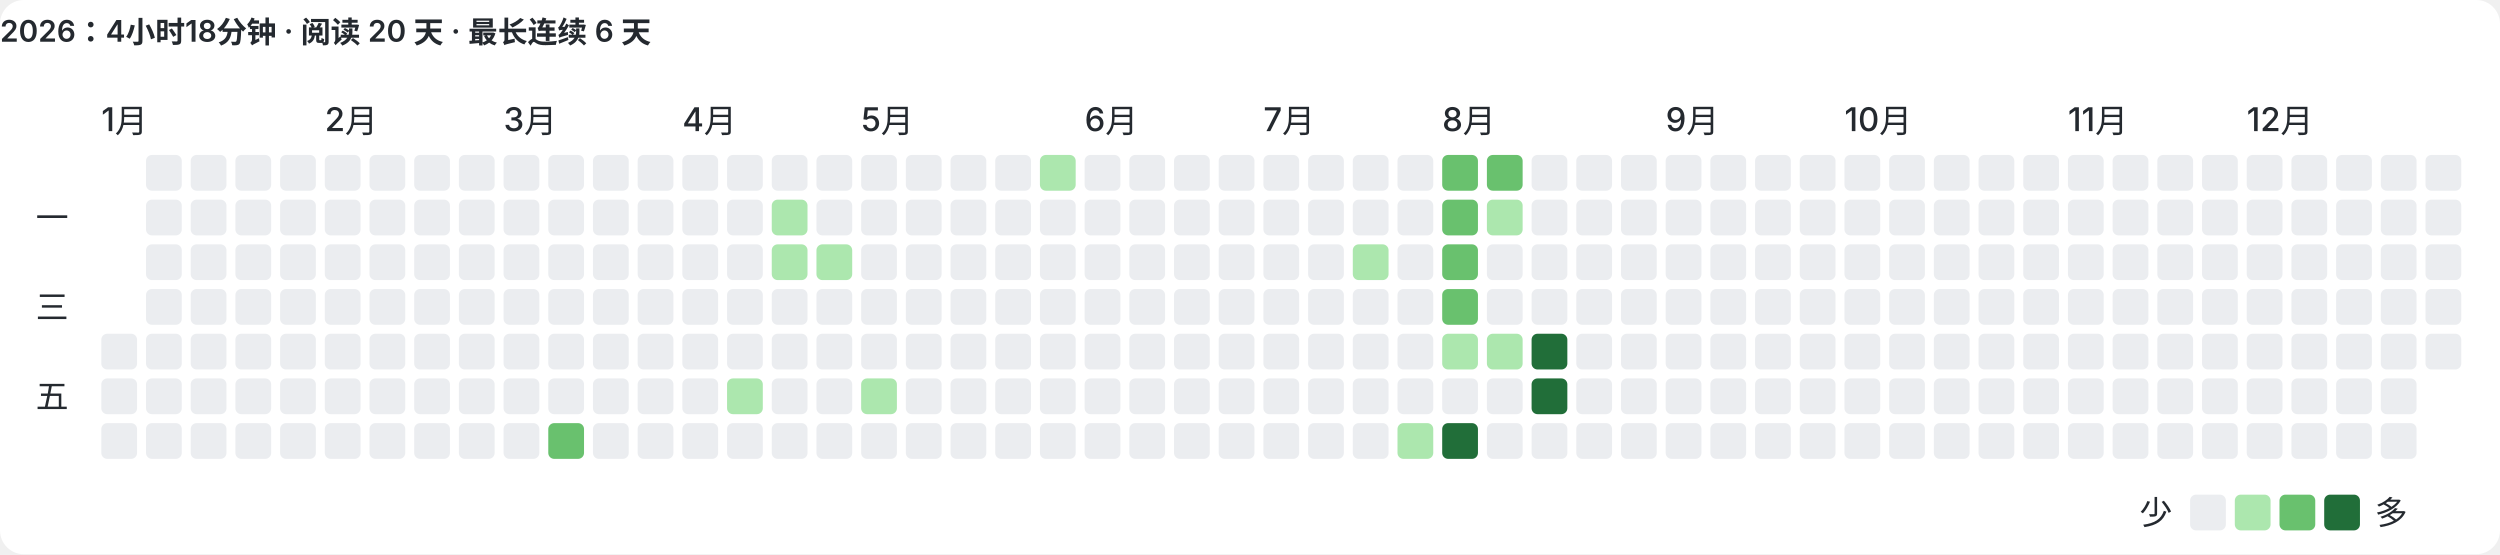
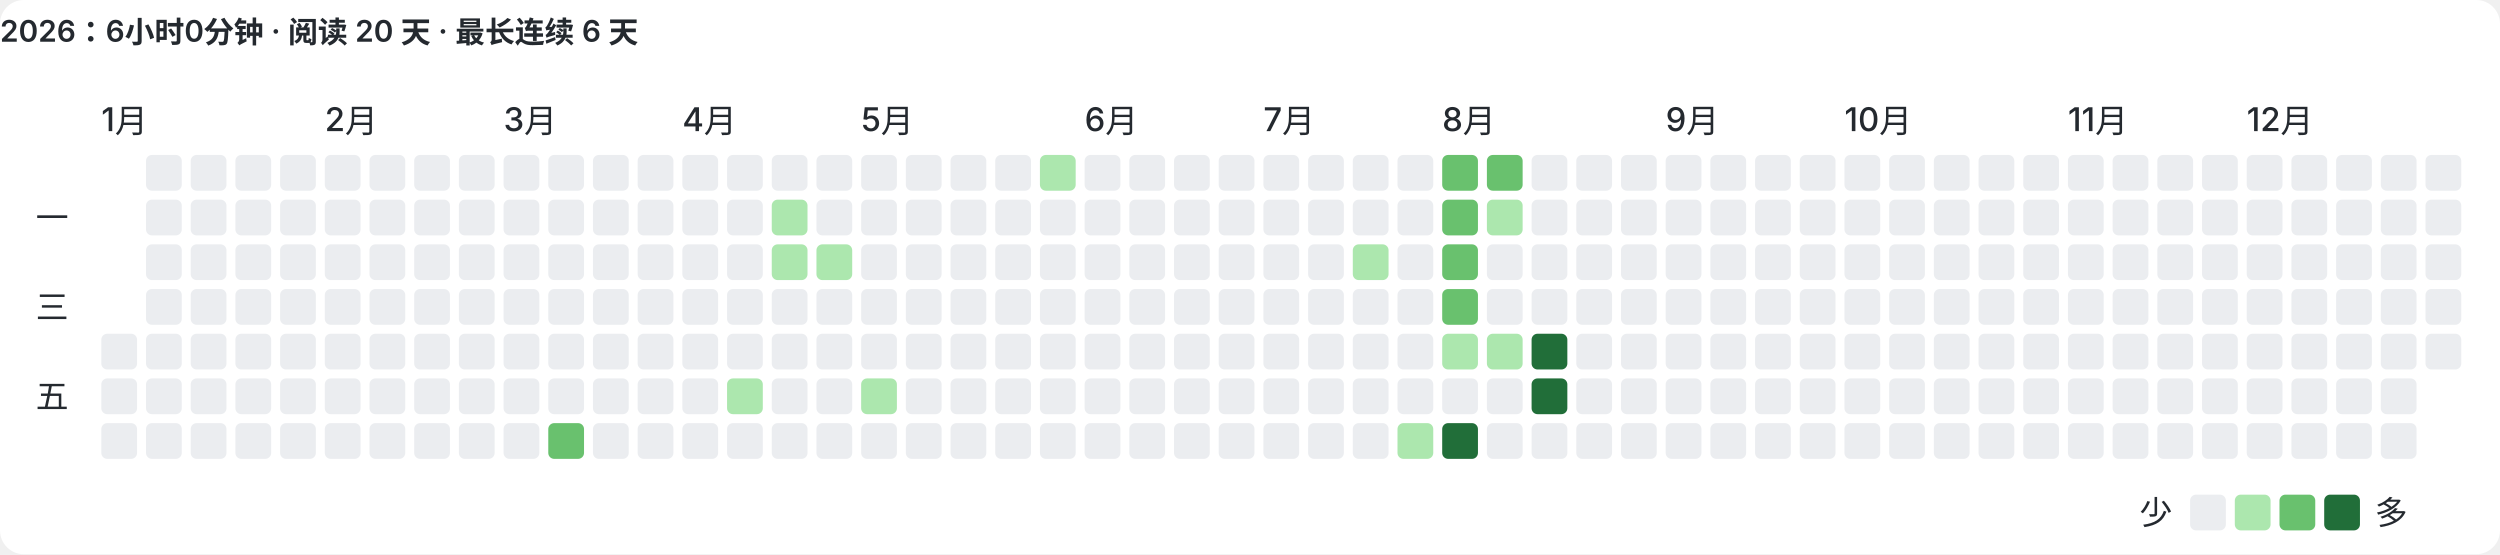
- <svg xmlns="http://www.w3.org/2000/svg" width="100%" viewBox="0 0 839 186" preserveAspectRatio="xMinYMin meet" style="display:block;max-width:100%;height:auto" role="img" data-summary="2026：4小时18分钟  ·  阅读 20 天  ·  最长连续 6 天" aria-label="微信读书 · 2026">
+ <svg xmlns="http://www.w3.org/2000/svg" width="100%" viewBox="0 0 839 186" preserveAspectRatio="xMinYMin meet" style="display:block;max-width:100%;height:auto" role="img" data-summary="2026：6小时0分钟  ·  阅读 20 天  ·  最长连续 6 天" aria-label="微信读书 · 2026">
  <rect width="100%" height="100%" rx="8" fill="#FFFFFF" />
  <style>
.label{font:500 11px "PingFang SC","Microsoft YaHei",-apple-system,BlinkMacSystemFont,"Segoe UI",sans-serif}
.summary{font:600 10px "PingFang SC","Microsoft YaHei",-apple-system,BlinkMacSystemFont,"Segoe UI",sans-serif}
</style>
-   <text class="summary" x="0" y="14" fill="#24292F">2026：4小时18分钟  ·  阅读 20 天  ·  最长连续 6 天</text>
+   <text class="summary" x="0" y="14" fill="#24292F">2026：6小时0分钟  ·  阅读 20 天  ·  最长连续 6 天</text>
  <text class="label" x="34" y="44" fill="#24292F">1月</text>
  <text class="label" x="109" y="44" fill="#24292F">2月</text>
  <text class="label" x="169" y="44" fill="#24292F">3月</text>
  <text class="label" x="229" y="44" fill="#24292F">4月</text>
  <text class="label" x="289" y="44" fill="#24292F">5月</text>
  <text class="label" x="364" y="44" fill="#24292F">6月</text>
  <text class="label" x="424" y="44" fill="#24292F">7月</text>
  <text class="label" x="484" y="44" fill="#24292F">8月</text>
  <text class="label" x="559" y="44" fill="#24292F">9月</text>
  <text class="label" x="619" y="44" fill="#24292F">10月</text>
  <text class="label" x="694" y="44" fill="#24292F">11月</text>
  <text class="label" x="754" y="44" fill="#24292F">12月</text>
  <text class="label" x="12" y="77" fill="#24292F">一</text>
  <text class="label" x="12" y="107" fill="#24292F">三</text>
  <text class="label" x="12" y="137" fill="#24292F">五</text>
  <rect x="34" y="112" width="12" height="12" rx="2" fill="#EBEDF0" data-date="2026-01-01" data-seconds="0">
</rect>
  <rect x="34" y="127" width="12" height="12" rx="2" fill="#EBEDF0" data-date="2026-01-02" data-seconds="0">
</rect>
  <rect x="34" y="142" width="12" height="12" rx="2" fill="#EBEDF0" data-date="2026-01-03" data-seconds="0">
</rect>
  <rect x="49" y="52" width="12" height="12" rx="2" fill="#EBEDF0" data-date="2026-01-04" data-seconds="0">
</rect>
  <rect x="49" y="67" width="12" height="12" rx="2" fill="#EBEDF0" data-date="2026-01-05" data-seconds="0">
</rect>
  <rect x="49" y="82" width="12" height="12" rx="2" fill="#EBEDF0" data-date="2026-01-06" data-seconds="0">
</rect>
  <rect x="49" y="97" width="12" height="12" rx="2" fill="#EBEDF0" data-date="2026-01-07" data-seconds="0">
</rect>
  <rect x="49" y="112" width="12" height="12" rx="2" fill="#EBEDF0" data-date="2026-01-08" data-seconds="0">
</rect>
  <rect x="49" y="127" width="12" height="12" rx="2" fill="#EBEDF0" data-date="2026-01-09" data-seconds="0">
</rect>
  <rect x="49" y="142" width="12" height="12" rx="2" fill="#EBEDF0" data-date="2026-01-10" data-seconds="0">
</rect>
  <rect x="64" y="52" width="12" height="12" rx="2" fill="#EBEDF0" data-date="2026-01-11" data-seconds="0">
</rect>
  <rect x="64" y="67" width="12" height="12" rx="2" fill="#EBEDF0" data-date="2026-01-12" data-seconds="0">
</rect>
  <rect x="64" y="82" width="12" height="12" rx="2" fill="#EBEDF0" data-date="2026-01-13" data-seconds="0">
</rect>
  <rect x="64" y="97" width="12" height="12" rx="2" fill="#EBEDF0" data-date="2026-01-14" data-seconds="0">
</rect>
  <rect x="64" y="112" width="12" height="12" rx="2" fill="#EBEDF0" data-date="2026-01-15" data-seconds="0">
</rect>
  <rect x="64" y="127" width="12" height="12" rx="2" fill="#EBEDF0" data-date="2026-01-16" data-seconds="0">
</rect>
  <rect x="64" y="142" width="12" height="12" rx="2" fill="#EBEDF0" data-date="2026-01-17" data-seconds="0">
</rect>
  <rect x="79" y="52" width="12" height="12" rx="2" fill="#EBEDF0" data-date="2026-01-18" data-seconds="0">
</rect>
  <rect x="79" y="67" width="12" height="12" rx="2" fill="#EBEDF0" data-date="2026-01-19" data-seconds="0">
</rect>
  <rect x="79" y="82" width="12" height="12" rx="2" fill="#EBEDF0" data-date="2026-01-20" data-seconds="0">
</rect>
  <rect x="79" y="97" width="12" height="12" rx="2" fill="#EBEDF0" data-date="2026-01-21" data-seconds="0">
</rect>
  <rect x="79" y="112" width="12" height="12" rx="2" fill="#EBEDF0" data-date="2026-01-22" data-seconds="0">
</rect>
  <rect x="79" y="127" width="12" height="12" rx="2" fill="#EBEDF0" data-date="2026-01-23" data-seconds="0">
</rect>
  <rect x="79" y="142" width="12" height="12" rx="2" fill="#EBEDF0" data-date="2026-01-24" data-seconds="0">
</rect>
  <rect x="94" y="52" width="12" height="12" rx="2" fill="#EBEDF0" data-date="2026-01-25" data-seconds="0">
</rect>
  <rect x="94" y="67" width="12" height="12" rx="2" fill="#EBEDF0" data-date="2026-01-26" data-seconds="0">
</rect>
  <rect x="94" y="82" width="12" height="12" rx="2" fill="#EBEDF0" data-date="2026-01-27" data-seconds="0">
</rect>
  <rect x="94" y="97" width="12" height="12" rx="2" fill="#EBEDF0" data-date="2026-01-28" data-seconds="0">
</rect>
  <rect x="94" y="112" width="12" height="12" rx="2" fill="#EBEDF0" data-date="2026-01-29" data-seconds="0">
</rect>
  <rect x="94" y="127" width="12" height="12" rx="2" fill="#EBEDF0" data-date="2026-01-30" data-seconds="0">
</rect>
  <rect x="94" y="142" width="12" height="12" rx="2" fill="#EBEDF0" data-date="2026-01-31" data-seconds="0">
</rect>
  <rect x="109" y="52" width="12" height="12" rx="2" fill="#EBEDF0" data-date="2026-02-01" data-seconds="0">
</rect>
  <rect x="109" y="67" width="12" height="12" rx="2" fill="#EBEDF0" data-date="2026-02-02" data-seconds="0">
</rect>
  <rect x="109" y="82" width="12" height="12" rx="2" fill="#EBEDF0" data-date="2026-02-03" data-seconds="0">
</rect>
  <rect x="109" y="97" width="12" height="12" rx="2" fill="#EBEDF0" data-date="2026-02-04" data-seconds="0">
</rect>
  <rect x="109" y="112" width="12" height="12" rx="2" fill="#EBEDF0" data-date="2026-02-05" data-seconds="0">
</rect>
  <rect x="109" y="127" width="12" height="12" rx="2" fill="#EBEDF0" data-date="2026-02-06" data-seconds="0">
</rect>
  <rect x="109" y="142" width="12" height="12" rx="2" fill="#EBEDF0" data-date="2026-02-07" data-seconds="0">
</rect>
  <rect x="124" y="52" width="12" height="12" rx="2" fill="#EBEDF0" data-date="2026-02-08" data-seconds="0">
</rect>
  <rect x="124" y="67" width="12" height="12" rx="2" fill="#EBEDF0" data-date="2026-02-09" data-seconds="0">
</rect>
  <rect x="124" y="82" width="12" height="12" rx="2" fill="#EBEDF0" data-date="2026-02-10" data-seconds="0">
</rect>
  <rect x="124" y="97" width="12" height="12" rx="2" fill="#EBEDF0" data-date="2026-02-11" data-seconds="0">
</rect>
  <rect x="124" y="112" width="12" height="12" rx="2" fill="#EBEDF0" data-date="2026-02-12" data-seconds="0">
</rect>
  <rect x="124" y="127" width="12" height="12" rx="2" fill="#EBEDF0" data-date="2026-02-13" data-seconds="0">
</rect>
  <rect x="124" y="142" width="12" height="12" rx="2" fill="#EBEDF0" data-date="2026-02-14" data-seconds="0">
</rect>
  <rect x="139" y="52" width="12" height="12" rx="2" fill="#EBEDF0" data-date="2026-02-15" data-seconds="0">
</rect>
  <rect x="139" y="67" width="12" height="12" rx="2" fill="#EBEDF0" data-date="2026-02-16" data-seconds="0">
</rect>
  <rect x="139" y="82" width="12" height="12" rx="2" fill="#EBEDF0" data-date="2026-02-17" data-seconds="0">
</rect>
  <rect x="139" y="97" width="12" height="12" rx="2" fill="#EBEDF0" data-date="2026-02-18" data-seconds="0">
</rect>
  <rect x="139" y="112" width="12" height="12" rx="2" fill="#EBEDF0" data-date="2026-02-19" data-seconds="0">
</rect>
  <rect x="139" y="127" width="12" height="12" rx="2" fill="#EBEDF0" data-date="2026-02-20" data-seconds="0">
</rect>
  <rect x="139" y="142" width="12" height="12" rx="2" fill="#EBEDF0" data-date="2026-02-21" data-seconds="0">
</rect>
  <rect x="154" y="52" width="12" height="12" rx="2" fill="#EBEDF0" data-date="2026-02-22" data-seconds="0">
</rect>
  <rect x="154" y="67" width="12" height="12" rx="2" fill="#EBEDF0" data-date="2026-02-23" data-seconds="0">
</rect>
  <rect x="154" y="82" width="12" height="12" rx="2" fill="#EBEDF0" data-date="2026-02-24" data-seconds="0">
</rect>
  <rect x="154" y="97" width="12" height="12" rx="2" fill="#EBEDF0" data-date="2026-02-25" data-seconds="0">
</rect>
  <rect x="154" y="112" width="12" height="12" rx="2" fill="#EBEDF0" data-date="2026-02-26" data-seconds="0">
</rect>
  <rect x="154" y="127" width="12" height="12" rx="2" fill="#EBEDF0" data-date="2026-02-27" data-seconds="0">
</rect>
  <rect x="154" y="142" width="12" height="12" rx="2" fill="#EBEDF0" data-date="2026-02-28" data-seconds="0">
</rect>
  <rect x="169" y="52" width="12" height="12" rx="2" fill="#EBEDF0" data-date="2026-03-01" data-seconds="0">
</rect>
  <rect x="169" y="67" width="12" height="12" rx="2" fill="#EBEDF0" data-date="2026-03-02" data-seconds="0">
</rect>
  <rect x="169" y="82" width="12" height="12" rx="2" fill="#EBEDF0" data-date="2026-03-03" data-seconds="0">
</rect>
  <rect x="169" y="97" width="12" height="12" rx="2" fill="#EBEDF0" data-date="2026-03-04" data-seconds="0">
</rect>
  <rect x="169" y="112" width="12" height="12" rx="2" fill="#EBEDF0" data-date="2026-03-05" data-seconds="0">
</rect>
  <rect x="169" y="127" width="12" height="12" rx="2" fill="#EBEDF0" data-date="2026-03-06" data-seconds="0">
</rect>
  <rect x="169" y="142" width="12" height="12" rx="2" fill="#EBEDF0" data-date="2026-03-07" data-seconds="0">
</rect>
  <rect x="184" y="52" width="12" height="12" rx="2" fill="#EBEDF0" data-date="2026-03-08" data-seconds="0">
</rect>
  <rect x="184" y="67" width="12" height="12" rx="2" fill="#EBEDF0" data-date="2026-03-09" data-seconds="0">
</rect>
  <rect x="184" y="82" width="12" height="12" rx="2" fill="#EBEDF0" data-date="2026-03-10" data-seconds="0">
</rect>
  <rect x="184" y="97" width="12" height="12" rx="2" fill="#EBEDF0" data-date="2026-03-11" data-seconds="0">
</rect>
  <rect x="184" y="112" width="12" height="12" rx="2" fill="#EBEDF0" data-date="2026-03-12" data-seconds="0">
</rect>
  <rect x="184" y="127" width="12" height="12" rx="2" fill="#EBEDF0" data-date="2026-03-13" data-seconds="0">
</rect>
  <rect x="184" y="142" width="12" height="12" rx="2" fill="#69C16E" data-date="2026-03-14" data-seconds="643">
</rect>
  <rect x="199" y="52" width="12" height="12" rx="2" fill="#EBEDF0" data-date="2026-03-15" data-seconds="0">
</rect>
  <rect x="199" y="67" width="12" height="12" rx="2" fill="#EBEDF0" data-date="2026-03-16" data-seconds="0">
</rect>
  <rect x="199" y="82" width="12" height="12" rx="2" fill="#EBEDF0" data-date="2026-03-17" data-seconds="0">
</rect>
  <rect x="199" y="97" width="12" height="12" rx="2" fill="#EBEDF0" data-date="2026-03-18" data-seconds="0">
</rect>
  <rect x="199" y="112" width="12" height="12" rx="2" fill="#EBEDF0" data-date="2026-03-19" data-seconds="0">
</rect>
  <rect x="199" y="127" width="12" height="12" rx="2" fill="#EBEDF0" data-date="2026-03-20" data-seconds="0">
</rect>
  <rect x="199" y="142" width="12" height="12" rx="2" fill="#EBEDF0" data-date="2026-03-21" data-seconds="0">
</rect>
  <rect x="214" y="52" width="12" height="12" rx="2" fill="#EBEDF0" data-date="2026-03-22" data-seconds="0">
</rect>
  <rect x="214" y="67" width="12" height="12" rx="2" fill="#EBEDF0" data-date="2026-03-23" data-seconds="0">
</rect>
  <rect x="214" y="82" width="12" height="12" rx="2" fill="#EBEDF0" data-date="2026-03-24" data-seconds="0">
</rect>
  <rect x="214" y="97" width="12" height="12" rx="2" fill="#EBEDF0" data-date="2026-03-25" data-seconds="0">
</rect>
  <rect x="214" y="112" width="12" height="12" rx="2" fill="#EBEDF0" data-date="2026-03-26" data-seconds="0">
</rect>
  <rect x="214" y="127" width="12" height="12" rx="2" fill="#EBEDF0" data-date="2026-03-27" data-seconds="0">
</rect>
  <rect x="214" y="142" width="12" height="12" rx="2" fill="#EBEDF0" data-date="2026-03-28" data-seconds="0">
</rect>
  <rect x="229" y="52" width="12" height="12" rx="2" fill="#EBEDF0" data-date="2026-03-29" data-seconds="0">
</rect>
  <rect x="229" y="67" width="12" height="12" rx="2" fill="#EBEDF0" data-date="2026-03-30" data-seconds="0">
</rect>
  <rect x="229" y="82" width="12" height="12" rx="2" fill="#EBEDF0" data-date="2026-03-31" data-seconds="0">
</rect>
  <rect x="229" y="97" width="12" height="12" rx="2" fill="#EBEDF0" data-date="2026-04-01" data-seconds="0">
</rect>
  <rect x="229" y="112" width="12" height="12" rx="2" fill="#EBEDF0" data-date="2026-04-02" data-seconds="0">
</rect>
  <rect x="229" y="127" width="12" height="12" rx="2" fill="#EBEDF0" data-date="2026-04-03" data-seconds="0">
</rect>
  <rect x="229" y="142" width="12" height="12" rx="2" fill="#EBEDF0" data-date="2026-04-04" data-seconds="0">
</rect>
  <rect x="244" y="52" width="12" height="12" rx="2" fill="#EBEDF0" data-date="2026-04-05" data-seconds="0">
</rect>
  <rect x="244" y="67" width="12" height="12" rx="2" fill="#EBEDF0" data-date="2026-04-06" data-seconds="0">
</rect>
  <rect x="244" y="82" width="12" height="12" rx="2" fill="#EBEDF0" data-date="2026-04-07" data-seconds="0">
</rect>
  <rect x="244" y="97" width="12" height="12" rx="2" fill="#EBEDF0" data-date="2026-04-08" data-seconds="0">
</rect>
  <rect x="244" y="112" width="12" height="12" rx="2" fill="#EBEDF0" data-date="2026-04-09" data-seconds="0">
</rect>
  <rect x="244" y="127" width="12" height="12" rx="2" fill="#ACE7AE" data-date="2026-04-10" data-seconds="37">
</rect>
  <rect x="244" y="142" width="12" height="12" rx="2" fill="#EBEDF0" data-date="2026-04-11" data-seconds="0">
</rect>
  <rect x="259" y="52" width="12" height="12" rx="2" fill="#EBEDF0" data-date="2026-04-12" data-seconds="0">
</rect>
  <rect x="259" y="67" width="12" height="12" rx="2" fill="#ACE7AE" data-date="2026-04-13" data-seconds="6">
</rect>
  <rect x="259" y="82" width="12" height="12" rx="2" fill="#ACE7AE" data-date="2026-04-14" data-seconds="15">
</rect>
  <rect x="259" y="97" width="12" height="12" rx="2" fill="#EBEDF0" data-date="2026-04-15" data-seconds="0">
</rect>
  <rect x="259" y="112" width="12" height="12" rx="2" fill="#EBEDF0" data-date="2026-04-16" data-seconds="0">
</rect>
  <rect x="259" y="127" width="12" height="12" rx="2" fill="#EBEDF0" data-date="2026-04-17" data-seconds="0">
</rect>
  <rect x="259" y="142" width="12" height="12" rx="2" fill="#EBEDF0" data-date="2026-04-18" data-seconds="0">
</rect>
  <rect x="274" y="52" width="12" height="12" rx="2" fill="#EBEDF0" data-date="2026-04-19" data-seconds="0">
</rect>
  <rect x="274" y="67" width="12" height="12" rx="2" fill="#EBEDF0" data-date="2026-04-20" data-seconds="0">
</rect>
  <rect x="274" y="82" width="12" height="12" rx="2" fill="#ACE7AE" data-date="2026-04-21" data-seconds="40">
</rect>
  <rect x="274" y="97" width="12" height="12" rx="2" fill="#EBEDF0" data-date="2026-04-22" data-seconds="0">
</rect>
  <rect x="274" y="112" width="12" height="12" rx="2" fill="#EBEDF0" data-date="2026-04-23" data-seconds="0">
</rect>
  <rect x="274" y="127" width="12" height="12" rx="2" fill="#EBEDF0" data-date="2026-04-24" data-seconds="0">
</rect>
  <rect x="274" y="142" width="12" height="12" rx="2" fill="#EBEDF0" data-date="2026-04-25" data-seconds="0">
</rect>
  <rect x="289" y="52" width="12" height="12" rx="2" fill="#EBEDF0" data-date="2026-04-26" data-seconds="0">
</rect>
  <rect x="289" y="67" width="12" height="12" rx="2" fill="#EBEDF0" data-date="2026-04-27" data-seconds="0">
</rect>
  <rect x="289" y="82" width="12" height="12" rx="2" fill="#EBEDF0" data-date="2026-04-28" data-seconds="0">
</rect>
  <rect x="289" y="97" width="12" height="12" rx="2" fill="#EBEDF0" data-date="2026-04-29" data-seconds="0">
</rect>
  <rect x="289" y="112" width="12" height="12" rx="2" fill="#EBEDF0" data-date="2026-04-30" data-seconds="0">
</rect>
  <rect x="289" y="127" width="12" height="12" rx="2" fill="#ACE7AE" data-date="2026-05-01" data-seconds="40">
</rect>
  <rect x="289" y="142" width="12" height="12" rx="2" fill="#EBEDF0" data-date="2026-05-02" data-seconds="0">
</rect>
  <rect x="304" y="52" width="12" height="12" rx="2" fill="#EBEDF0" data-date="2026-05-03" data-seconds="0">
</rect>
  <rect x="304" y="67" width="12" height="12" rx="2" fill="#EBEDF0" data-date="2026-05-04" data-seconds="0">
</rect>
  <rect x="304" y="82" width="12" height="12" rx="2" fill="#EBEDF0" data-date="2026-05-05" data-seconds="0">
</rect>
  <rect x="304" y="97" width="12" height="12" rx="2" fill="#EBEDF0" data-date="2026-05-06" data-seconds="0">
</rect>
  <rect x="304" y="112" width="12" height="12" rx="2" fill="#EBEDF0" data-date="2026-05-07" data-seconds="0">
</rect>
  <rect x="304" y="127" width="12" height="12" rx="2" fill="#EBEDF0" data-date="2026-05-08" data-seconds="0">
</rect>
  <rect x="304" y="142" width="12" height="12" rx="2" fill="#EBEDF0" data-date="2026-05-09" data-seconds="0">
</rect>
  <rect x="319" y="52" width="12" height="12" rx="2" fill="#EBEDF0" data-date="2026-05-10" data-seconds="0">
</rect>
  <rect x="319" y="67" width="12" height="12" rx="2" fill="#EBEDF0" data-date="2026-05-11" data-seconds="0">
</rect>
  <rect x="319" y="82" width="12" height="12" rx="2" fill="#EBEDF0" data-date="2026-05-12" data-seconds="0">
</rect>
  <rect x="319" y="97" width="12" height="12" rx="2" fill="#EBEDF0" data-date="2026-05-13" data-seconds="0">
</rect>
  <rect x="319" y="112" width="12" height="12" rx="2" fill="#EBEDF0" data-date="2026-05-14" data-seconds="0">
</rect>
  <rect x="319" y="127" width="12" height="12" rx="2" fill="#EBEDF0" data-date="2026-05-15" data-seconds="0">
</rect>
  <rect x="319" y="142" width="12" height="12" rx="2" fill="#EBEDF0" data-date="2026-05-16" data-seconds="0">
</rect>
  <rect x="334" y="52" width="12" height="12" rx="2" fill="#EBEDF0" data-date="2026-05-17" data-seconds="0">
</rect>
  <rect x="334" y="67" width="12" height="12" rx="2" fill="#EBEDF0" data-date="2026-05-18" data-seconds="0">
</rect>
  <rect x="334" y="82" width="12" height="12" rx="2" fill="#EBEDF0" data-date="2026-05-19" data-seconds="0">
</rect>
  <rect x="334" y="97" width="12" height="12" rx="2" fill="#EBEDF0" data-date="2026-05-20" data-seconds="0">
</rect>
  <rect x="334" y="112" width="12" height="12" rx="2" fill="#EBEDF0" data-date="2026-05-21" data-seconds="0">
</rect>
  <rect x="334" y="127" width="12" height="12" rx="2" fill="#EBEDF0" data-date="2026-05-22" data-seconds="0">
</rect>
  <rect x="334" y="142" width="12" height="12" rx="2" fill="#EBEDF0" data-date="2026-05-23" data-seconds="0">
</rect>
  <rect x="349" y="52" width="12" height="12" rx="2" fill="#ACE7AE" data-date="2026-05-24" data-seconds="3">
</rect>
  <rect x="349" y="67" width="12" height="12" rx="2" fill="#EBEDF0" data-date="2026-05-25" data-seconds="0">
</rect>
  <rect x="349" y="82" width="12" height="12" rx="2" fill="#EBEDF0" data-date="2026-05-26" data-seconds="0">
</rect>
  <rect x="349" y="97" width="12" height="12" rx="2" fill="#EBEDF0" data-date="2026-05-27" data-seconds="0">
</rect>
  <rect x="349" y="112" width="12" height="12" rx="2" fill="#EBEDF0" data-date="2026-05-28" data-seconds="0">
</rect>
  <rect x="349" y="127" width="12" height="12" rx="2" fill="#EBEDF0" data-date="2026-05-29" data-seconds="0">
</rect>
  <rect x="349" y="142" width="12" height="12" rx="2" fill="#EBEDF0" data-date="2026-05-30" data-seconds="0">
</rect>
  <rect x="364" y="52" width="12" height="12" rx="2" fill="#EBEDF0" data-date="2026-05-31" data-seconds="0">
</rect>
  <rect x="364" y="67" width="12" height="12" rx="2" fill="#EBEDF0" data-date="2026-06-01" data-seconds="0">
</rect>
  <rect x="364" y="82" width="12" height="12" rx="2" fill="#EBEDF0" data-date="2026-06-02" data-seconds="0">
</rect>
  <rect x="364" y="97" width="12" height="12" rx="2" fill="#EBEDF0" data-date="2026-06-03" data-seconds="0">
</rect>
  <rect x="364" y="112" width="12" height="12" rx="2" fill="#EBEDF0" data-date="2026-06-04" data-seconds="0">
</rect>
  <rect x="364" y="127" width="12" height="12" rx="2" fill="#EBEDF0" data-date="2026-06-05" data-seconds="0">
</rect>
  <rect x="364" y="142" width="12" height="12" rx="2" fill="#EBEDF0" data-date="2026-06-06" data-seconds="0">
</rect>
  <rect x="379" y="52" width="12" height="12" rx="2" fill="#EBEDF0" data-date="2026-06-07" data-seconds="0">
</rect>
  <rect x="379" y="67" width="12" height="12" rx="2" fill="#EBEDF0" data-date="2026-06-08" data-seconds="0">
</rect>
  <rect x="379" y="82" width="12" height="12" rx="2" fill="#EBEDF0" data-date="2026-06-09" data-seconds="0">
</rect>
  <rect x="379" y="97" width="12" height="12" rx="2" fill="#EBEDF0" data-date="2026-06-10" data-seconds="0">
</rect>
  <rect x="379" y="112" width="12" height="12" rx="2" fill="#EBEDF0" data-date="2026-06-11" data-seconds="0">
</rect>
  <rect x="379" y="127" width="12" height="12" rx="2" fill="#EBEDF0" data-date="2026-06-12" data-seconds="0">
</rect>
  <rect x="379" y="142" width="12" height="12" rx="2" fill="#EBEDF0" data-date="2026-06-13" data-seconds="0">
</rect>
  <rect x="394" y="52" width="12" height="12" rx="2" fill="#EBEDF0" data-date="2026-06-14" data-seconds="0">
</rect>
  <rect x="394" y="67" width="12" height="12" rx="2" fill="#EBEDF0" data-date="2026-06-15" data-seconds="0">
</rect>
  <rect x="394" y="82" width="12" height="12" rx="2" fill="#EBEDF0" data-date="2026-06-16" data-seconds="0">
</rect>
  <rect x="394" y="97" width="12" height="12" rx="2" fill="#EBEDF0" data-date="2026-06-17" data-seconds="0">
</rect>
  <rect x="394" y="112" width="12" height="12" rx="2" fill="#EBEDF0" data-date="2026-06-18" data-seconds="0">
</rect>
  <rect x="394" y="127" width="12" height="12" rx="2" fill="#EBEDF0" data-date="2026-06-19" data-seconds="0">
</rect>
  <rect x="394" y="142" width="12" height="12" rx="2" fill="#EBEDF0" data-date="2026-06-20" data-seconds="0">
</rect>
  <rect x="409" y="52" width="12" height="12" rx="2" fill="#EBEDF0" data-date="2026-06-21" data-seconds="0">
</rect>
  <rect x="409" y="67" width="12" height="12" rx="2" fill="#EBEDF0" data-date="2026-06-22" data-seconds="0">
</rect>
  <rect x="409" y="82" width="12" height="12" rx="2" fill="#EBEDF0" data-date="2026-06-23" data-seconds="0">
</rect>
  <rect x="409" y="97" width="12" height="12" rx="2" fill="#EBEDF0" data-date="2026-06-24" data-seconds="0">
</rect>
  <rect x="409" y="112" width="12" height="12" rx="2" fill="#EBEDF0" data-date="2026-06-25" data-seconds="0">
</rect>
  <rect x="409" y="127" width="12" height="12" rx="2" fill="#EBEDF0" data-date="2026-06-26" data-seconds="0">
</rect>
  <rect x="409" y="142" width="12" height="12" rx="2" fill="#EBEDF0" data-date="2026-06-27" data-seconds="0">
</rect>
  <rect x="424" y="52" width="12" height="12" rx="2" fill="#EBEDF0" data-date="2026-06-28" data-seconds="0">
</rect>
  <rect x="424" y="67" width="12" height="12" rx="2" fill="#EBEDF0" data-date="2026-06-29" data-seconds="0">
</rect>
  <rect x="424" y="82" width="12" height="12" rx="2" fill="#EBEDF0" data-date="2026-06-30" data-seconds="0">
</rect>
  <rect x="424" y="97" width="12" height="12" rx="2" fill="#EBEDF0" data-date="2026-07-01" data-seconds="0">
</rect>
  <rect x="424" y="112" width="12" height="12" rx="2" fill="#EBEDF0" data-date="2026-07-02" data-seconds="0">
</rect>
  <rect x="424" y="127" width="12" height="12" rx="2" fill="#EBEDF0" data-date="2026-07-03" data-seconds="0">
</rect>
  <rect x="424" y="142" width="12" height="12" rx="2" fill="#EBEDF0" data-date="2026-07-04" data-seconds="0">
</rect>
  <rect x="439" y="52" width="12" height="12" rx="2" fill="#EBEDF0" data-date="2026-07-05" data-seconds="0">
</rect>
  <rect x="439" y="67" width="12" height="12" rx="2" fill="#EBEDF0" data-date="2026-07-06" data-seconds="0">
</rect>
  <rect x="439" y="82" width="12" height="12" rx="2" fill="#EBEDF0" data-date="2026-07-07" data-seconds="0">
</rect>
  <rect x="439" y="97" width="12" height="12" rx="2" fill="#EBEDF0" data-date="2026-07-08" data-seconds="0">
</rect>
  <rect x="439" y="112" width="12" height="12" rx="2" fill="#EBEDF0" data-date="2026-07-09" data-seconds="0">
</rect>
  <rect x="439" y="127" width="12" height="12" rx="2" fill="#EBEDF0" data-date="2026-07-10" data-seconds="0">
</rect>
  <rect x="439" y="142" width="12" height="12" rx="2" fill="#EBEDF0" data-date="2026-07-11" data-seconds="0">
</rect>
  <rect x="454" y="52" width="12" height="12" rx="2" fill="#EBEDF0" data-date="2026-07-12" data-seconds="0">
</rect>
  <rect x="454" y="67" width="12" height="12" rx="2" fill="#EBEDF0" data-date="2026-07-13" data-seconds="0">
</rect>
  <rect x="454" y="82" width="12" height="12" rx="2" fill="#ACE7AE" data-date="2026-07-14" data-seconds="227">
</rect>
  <rect x="454" y="97" width="12" height="12" rx="2" fill="#EBEDF0" data-date="2026-07-15" data-seconds="0">
</rect>
  <rect x="454" y="112" width="12" height="12" rx="2" fill="#EBEDF0" data-date="2026-07-16" data-seconds="0">
</rect>
  <rect x="454" y="127" width="12" height="12" rx="2" fill="#EBEDF0" data-date="2026-07-17" data-seconds="0">
</rect>
  <rect x="454" y="142" width="12" height="12" rx="2" fill="#EBEDF0" data-date="2026-07-18" data-seconds="0">
</rect>
  <rect x="469" y="52" width="12" height="12" rx="2" fill="#EBEDF0" data-date="2026-07-19" data-seconds="0">
</rect>
  <rect x="469" y="67" width="12" height="12" rx="2" fill="#EBEDF0" data-date="2026-07-20" data-seconds="0">
</rect>
  <rect x="469" y="82" width="12" height="12" rx="2" fill="#EBEDF0" data-date="2026-07-21" data-seconds="0">
</rect>
  <rect x="469" y="97" width="12" height="12" rx="2" fill="#EBEDF0" data-date="2026-07-22" data-seconds="0">
</rect>
  <rect x="469" y="112" width="12" height="12" rx="2" fill="#EBEDF0" data-date="2026-07-23" data-seconds="0">
</rect>
  <rect x="469" y="127" width="12" height="12" rx="2" fill="#EBEDF0" data-date="2026-07-24" data-seconds="0">
</rect>
  <rect x="469" y="142" width="12" height="12" rx="2" fill="#ACE7AE" data-date="2026-07-25" data-seconds="5">
</rect>
  <rect x="484" y="52" width="12" height="12" rx="2" fill="#69C16E" data-date="2026-07-26" data-seconds="1532">
</rect>
  <rect x="484" y="67" width="12" height="12" rx="2" fill="#69C16E" data-date="2026-07-27" data-seconds="1631">
</rect>
  <rect x="484" y="82" width="12" height="12" rx="2" fill="#69C16E" data-date="2026-07-28" data-seconds="1552">
</rect>
  <rect x="484" y="97" width="12" height="12" rx="2" fill="#69C16E" data-date="2026-07-29" data-seconds="894">
</rect>
  <rect x="484" y="112" width="12" height="12" rx="2" fill="#ACE7AE" data-date="2026-07-30" data-seconds="19">
</rect>
  <rect x="484" y="127" width="12" height="12" rx="2" fill="#EBEDF0" data-date="2026-07-31" data-seconds="0">
</rect>
  <rect x="484" y="142" width="12" height="12" rx="2" fill="#216E39" data-date="2026-08-01" data-seconds="2223">
</rect>
  <rect x="499" y="52" width="12" height="12" rx="2" fill="#69C16E" data-date="2026-08-02" data-seconds="1073">
</rect>
  <rect x="499" y="67" width="12" height="12" rx="2" fill="#ACE7AE" data-date="2026-08-03" data-seconds="343">
</rect>
  <rect x="499" y="82" width="12" height="12" rx="2" fill="#EBEDF0" data-date="2026-08-04" data-seconds="0">
</rect>
  <rect x="499" y="97" width="12" height="12" rx="2" fill="#EBEDF0" data-date="2026-08-05" data-seconds="0">
</rect>
  <rect x="499" y="112" width="12" height="12" rx="2" fill="#ACE7AE" data-date="2026-08-06" data-seconds="3">
</rect>
  <rect x="499" y="127" width="12" height="12" rx="2" fill="#EBEDF0" data-date="2026-08-07" data-seconds="0">
</rect>
  <rect x="499" y="142" width="12" height="12" rx="2" fill="#EBEDF0" data-date="2026-08-08" data-seconds="0">
</rect>
  <rect x="514" y="52" width="12" height="12" rx="2" fill="#EBEDF0" data-date="2026-08-09" data-seconds="0">
</rect>
  <rect x="514" y="67" width="12" height="12" rx="2" fill="#EBEDF0" data-date="2026-08-10" data-seconds="0">
</rect>
  <rect x="514" y="82" width="12" height="12" rx="2" fill="#EBEDF0" data-date="2026-08-11" data-seconds="0">
</rect>
  <rect x="514" y="97" width="12" height="12" rx="2" fill="#EBEDF0" data-date="2026-08-12" data-seconds="0">
</rect>
  <rect x="514" y="112" width="12" height="12" rx="2" fill="#216E39" data-date="2026-08-13" data-seconds="3020">
</rect>
-   <rect x="514" y="127" width="12" height="12" rx="2" fill="#216E39" data-date="2026-08-14" data-seconds="2203">
+   <rect x="514" y="127" width="12" height="12" rx="2" fill="#216E39" data-date="2026-08-14" data-seconds="8351">
</rect>
  <rect x="514" y="142" width="12" height="12" rx="2" fill="#EBEDF0" data-date="2026-08-15" data-seconds="0">
</rect>
  <rect x="529" y="52" width="12" height="12" rx="2" fill="#EBEDF0" data-date="2026-08-16" data-seconds="0">
</rect>
  <rect x="529" y="67" width="12" height="12" rx="2" fill="#EBEDF0" data-date="2026-08-17" data-seconds="0">
</rect>
  <rect x="529" y="82" width="12" height="12" rx="2" fill="#EBEDF0" data-date="2026-08-18" data-seconds="0">
</rect>
  <rect x="529" y="97" width="12" height="12" rx="2" fill="#EBEDF0" data-date="2026-08-19" data-seconds="0">
</rect>
  <rect x="529" y="112" width="12" height="12" rx="2" fill="#EBEDF0" data-date="2026-08-20" data-seconds="0">
</rect>
  <rect x="529" y="127" width="12" height="12" rx="2" fill="#EBEDF0" data-date="2026-08-21" data-seconds="0">
</rect>
  <rect x="529" y="142" width="12" height="12" rx="2" fill="#EBEDF0" data-date="2026-08-22" data-seconds="0">
</rect>
  <rect x="544" y="52" width="12" height="12" rx="2" fill="#EBEDF0" data-date="2026-08-23" data-seconds="0">
</rect>
  <rect x="544" y="67" width="12" height="12" rx="2" fill="#EBEDF0" data-date="2026-08-24" data-seconds="0">
</rect>
  <rect x="544" y="82" width="12" height="12" rx="2" fill="#EBEDF0" data-date="2026-08-25" data-seconds="0">
</rect>
  <rect x="544" y="97" width="12" height="12" rx="2" fill="#EBEDF0" data-date="2026-08-26" data-seconds="0">
</rect>
  <rect x="544" y="112" width="12" height="12" rx="2" fill="#EBEDF0" data-date="2026-08-27" data-seconds="0">
</rect>
  <rect x="544" y="127" width="12" height="12" rx="2" fill="#EBEDF0" data-date="2026-08-28" data-seconds="0">
</rect>
  <rect x="544" y="142" width="12" height="12" rx="2" fill="#EBEDF0" data-date="2026-08-29" data-seconds="0">
</rect>
  <rect x="559" y="52" width="12" height="12" rx="2" fill="#EBEDF0" data-date="2026-08-30" data-seconds="0">
</rect>
  <rect x="559" y="67" width="12" height="12" rx="2" fill="#EBEDF0" data-date="2026-08-31" data-seconds="0">
</rect>
  <rect x="559" y="82" width="12" height="12" rx="2" fill="#EBEDF0" data-date="2026-09-01" data-seconds="0">
</rect>
  <rect x="559" y="97" width="12" height="12" rx="2" fill="#EBEDF0" data-date="2026-09-02" data-seconds="0">
</rect>
  <rect x="559" y="112" width="12" height="12" rx="2" fill="#EBEDF0" data-date="2026-09-03" data-seconds="0">
</rect>
  <rect x="559" y="127" width="12" height="12" rx="2" fill="#EBEDF0" data-date="2026-09-04" data-seconds="0">
</rect>
  <rect x="559" y="142" width="12" height="12" rx="2" fill="#EBEDF0" data-date="2026-09-05" data-seconds="0">
</rect>
  <rect x="574" y="52" width="12" height="12" rx="2" fill="#EBEDF0" data-date="2026-09-06" data-seconds="0">
</rect>
  <rect x="574" y="67" width="12" height="12" rx="2" fill="#EBEDF0" data-date="2026-09-07" data-seconds="0">
</rect>
  <rect x="574" y="82" width="12" height="12" rx="2" fill="#EBEDF0" data-date="2026-09-08" data-seconds="0">
</rect>
  <rect x="574" y="97" width="12" height="12" rx="2" fill="#EBEDF0" data-date="2026-09-09" data-seconds="0">
</rect>
  <rect x="574" y="112" width="12" height="12" rx="2" fill="#EBEDF0" data-date="2026-09-10" data-seconds="0">
</rect>
  <rect x="574" y="127" width="12" height="12" rx="2" fill="#EBEDF0" data-date="2026-09-11" data-seconds="0">
</rect>
  <rect x="574" y="142" width="12" height="12" rx="2" fill="#EBEDF0" data-date="2026-09-12" data-seconds="0">
</rect>
  <rect x="589" y="52" width="12" height="12" rx="2" fill="#EBEDF0" data-date="2026-09-13" data-seconds="0">
</rect>
  <rect x="589" y="67" width="12" height="12" rx="2" fill="#EBEDF0" data-date="2026-09-14" data-seconds="0">
</rect>
  <rect x="589" y="82" width="12" height="12" rx="2" fill="#EBEDF0" data-date="2026-09-15" data-seconds="0">
</rect>
  <rect x="589" y="97" width="12" height="12" rx="2" fill="#EBEDF0" data-date="2026-09-16" data-seconds="0">
</rect>
  <rect x="589" y="112" width="12" height="12" rx="2" fill="#EBEDF0" data-date="2026-09-17" data-seconds="0">
</rect>
  <rect x="589" y="127" width="12" height="12" rx="2" fill="#EBEDF0" data-date="2026-09-18" data-seconds="0">
</rect>
  <rect x="589" y="142" width="12" height="12" rx="2" fill="#EBEDF0" data-date="2026-09-19" data-seconds="0">
</rect>
  <rect x="604" y="52" width="12" height="12" rx="2" fill="#EBEDF0" data-date="2026-09-20" data-seconds="0">
</rect>
  <rect x="604" y="67" width="12" height="12" rx="2" fill="#EBEDF0" data-date="2026-09-21" data-seconds="0">
</rect>
  <rect x="604" y="82" width="12" height="12" rx="2" fill="#EBEDF0" data-date="2026-09-22" data-seconds="0">
</rect>
  <rect x="604" y="97" width="12" height="12" rx="2" fill="#EBEDF0" data-date="2026-09-23" data-seconds="0">
</rect>
  <rect x="604" y="112" width="12" height="12" rx="2" fill="#EBEDF0" data-date="2026-09-24" data-seconds="0">
</rect>
  <rect x="604" y="127" width="12" height="12" rx="2" fill="#EBEDF0" data-date="2026-09-25" data-seconds="0">
</rect>
  <rect x="604" y="142" width="12" height="12" rx="2" fill="#EBEDF0" data-date="2026-09-26" data-seconds="0">
</rect>
  <rect x="619" y="52" width="12" height="12" rx="2" fill="#EBEDF0" data-date="2026-09-27" data-seconds="0">
</rect>
  <rect x="619" y="67" width="12" height="12" rx="2" fill="#EBEDF0" data-date="2026-09-28" data-seconds="0">
</rect>
  <rect x="619" y="82" width="12" height="12" rx="2" fill="#EBEDF0" data-date="2026-09-29" data-seconds="0">
</rect>
  <rect x="619" y="97" width="12" height="12" rx="2" fill="#EBEDF0" data-date="2026-09-30" data-seconds="0">
</rect>
  <rect x="619" y="112" width="12" height="12" rx="2" fill="#EBEDF0" data-date="2026-10-01" data-seconds="0">
</rect>
  <rect x="619" y="127" width="12" height="12" rx="2" fill="#EBEDF0" data-date="2026-10-02" data-seconds="0">
</rect>
  <rect x="619" y="142" width="12" height="12" rx="2" fill="#EBEDF0" data-date="2026-10-03" data-seconds="0">
</rect>
  <rect x="634" y="52" width="12" height="12" rx="2" fill="#EBEDF0" data-date="2026-10-04" data-seconds="0">
</rect>
  <rect x="634" y="67" width="12" height="12" rx="2" fill="#EBEDF0" data-date="2026-10-05" data-seconds="0">
</rect>
  <rect x="634" y="82" width="12" height="12" rx="2" fill="#EBEDF0" data-date="2026-10-06" data-seconds="0">
</rect>
  <rect x="634" y="97" width="12" height="12" rx="2" fill="#EBEDF0" data-date="2026-10-07" data-seconds="0">
</rect>
  <rect x="634" y="112" width="12" height="12" rx="2" fill="#EBEDF0" data-date="2026-10-08" data-seconds="0">
</rect>
  <rect x="634" y="127" width="12" height="12" rx="2" fill="#EBEDF0" data-date="2026-10-09" data-seconds="0">
</rect>
  <rect x="634" y="142" width="12" height="12" rx="2" fill="#EBEDF0" data-date="2026-10-10" data-seconds="0">
</rect>
  <rect x="649" y="52" width="12" height="12" rx="2" fill="#EBEDF0" data-date="2026-10-11" data-seconds="0">
</rect>
  <rect x="649" y="67" width="12" height="12" rx="2" fill="#EBEDF0" data-date="2026-10-12" data-seconds="0">
</rect>
  <rect x="649" y="82" width="12" height="12" rx="2" fill="#EBEDF0" data-date="2026-10-13" data-seconds="0">
</rect>
  <rect x="649" y="97" width="12" height="12" rx="2" fill="#EBEDF0" data-date="2026-10-14" data-seconds="0">
</rect>
  <rect x="649" y="112" width="12" height="12" rx="2" fill="#EBEDF0" data-date="2026-10-15" data-seconds="0">
</rect>
  <rect x="649" y="127" width="12" height="12" rx="2" fill="#EBEDF0" data-date="2026-10-16" data-seconds="0">
</rect>
  <rect x="649" y="142" width="12" height="12" rx="2" fill="#EBEDF0" data-date="2026-10-17" data-seconds="0">
</rect>
  <rect x="664" y="52" width="12" height="12" rx="2" fill="#EBEDF0" data-date="2026-10-18" data-seconds="0">
</rect>
  <rect x="664" y="67" width="12" height="12" rx="2" fill="#EBEDF0" data-date="2026-10-19" data-seconds="0">
</rect>
  <rect x="664" y="82" width="12" height="12" rx="2" fill="#EBEDF0" data-date="2026-10-20" data-seconds="0">
</rect>
  <rect x="664" y="97" width="12" height="12" rx="2" fill="#EBEDF0" data-date="2026-10-21" data-seconds="0">
</rect>
  <rect x="664" y="112" width="12" height="12" rx="2" fill="#EBEDF0" data-date="2026-10-22" data-seconds="0">
</rect>
  <rect x="664" y="127" width="12" height="12" rx="2" fill="#EBEDF0" data-date="2026-10-23" data-seconds="0">
</rect>
  <rect x="664" y="142" width="12" height="12" rx="2" fill="#EBEDF0" data-date="2026-10-24" data-seconds="0">
</rect>
  <rect x="679" y="52" width="12" height="12" rx="2" fill="#EBEDF0" data-date="2026-10-25" data-seconds="0">
</rect>
  <rect x="679" y="67" width="12" height="12" rx="2" fill="#EBEDF0" data-date="2026-10-26" data-seconds="0">
</rect>
  <rect x="679" y="82" width="12" height="12" rx="2" fill="#EBEDF0" data-date="2026-10-27" data-seconds="0">
</rect>
  <rect x="679" y="97" width="12" height="12" rx="2" fill="#EBEDF0" data-date="2026-10-28" data-seconds="0">
</rect>
  <rect x="679" y="112" width="12" height="12" rx="2" fill="#EBEDF0" data-date="2026-10-29" data-seconds="0">
</rect>
  <rect x="679" y="127" width="12" height="12" rx="2" fill="#EBEDF0" data-date="2026-10-30" data-seconds="0">
</rect>
  <rect x="679" y="142" width="12" height="12" rx="2" fill="#EBEDF0" data-date="2026-10-31" data-seconds="0">
</rect>
  <rect x="694" y="52" width="12" height="12" rx="2" fill="#EBEDF0" data-date="2026-11-01" data-seconds="0">
</rect>
  <rect x="694" y="67" width="12" height="12" rx="2" fill="#EBEDF0" data-date="2026-11-02" data-seconds="0">
</rect>
  <rect x="694" y="82" width="12" height="12" rx="2" fill="#EBEDF0" data-date="2026-11-03" data-seconds="0">
</rect>
  <rect x="694" y="97" width="12" height="12" rx="2" fill="#EBEDF0" data-date="2026-11-04" data-seconds="0">
</rect>
  <rect x="694" y="112" width="12" height="12" rx="2" fill="#EBEDF0" data-date="2026-11-05" data-seconds="0">
</rect>
  <rect x="694" y="127" width="12" height="12" rx="2" fill="#EBEDF0" data-date="2026-11-06" data-seconds="0">
</rect>
  <rect x="694" y="142" width="12" height="12" rx="2" fill="#EBEDF0" data-date="2026-11-07" data-seconds="0">
</rect>
  <rect x="709" y="52" width="12" height="12" rx="2" fill="#EBEDF0" data-date="2026-11-08" data-seconds="0">
</rect>
  <rect x="709" y="67" width="12" height="12" rx="2" fill="#EBEDF0" data-date="2026-11-09" data-seconds="0">
</rect>
  <rect x="709" y="82" width="12" height="12" rx="2" fill="#EBEDF0" data-date="2026-11-10" data-seconds="0">
</rect>
  <rect x="709" y="97" width="12" height="12" rx="2" fill="#EBEDF0" data-date="2026-11-11" data-seconds="0">
</rect>
  <rect x="709" y="112" width="12" height="12" rx="2" fill="#EBEDF0" data-date="2026-11-12" data-seconds="0">
</rect>
  <rect x="709" y="127" width="12" height="12" rx="2" fill="#EBEDF0" data-date="2026-11-13" data-seconds="0">
</rect>
  <rect x="709" y="142" width="12" height="12" rx="2" fill="#EBEDF0" data-date="2026-11-14" data-seconds="0">
</rect>
  <rect x="724" y="52" width="12" height="12" rx="2" fill="#EBEDF0" data-date="2026-11-15" data-seconds="0">
</rect>
  <rect x="724" y="67" width="12" height="12" rx="2" fill="#EBEDF0" data-date="2026-11-16" data-seconds="0">
</rect>
  <rect x="724" y="82" width="12" height="12" rx="2" fill="#EBEDF0" data-date="2026-11-17" data-seconds="0">
</rect>
  <rect x="724" y="97" width="12" height="12" rx="2" fill="#EBEDF0" data-date="2026-11-18" data-seconds="0">
</rect>
  <rect x="724" y="112" width="12" height="12" rx="2" fill="#EBEDF0" data-date="2026-11-19" data-seconds="0">
</rect>
  <rect x="724" y="127" width="12" height="12" rx="2" fill="#EBEDF0" data-date="2026-11-20" data-seconds="0">
</rect>
  <rect x="724" y="142" width="12" height="12" rx="2" fill="#EBEDF0" data-date="2026-11-21" data-seconds="0">
</rect>
  <rect x="739" y="52" width="12" height="12" rx="2" fill="#EBEDF0" data-date="2026-11-22" data-seconds="0">
</rect>
  <rect x="739" y="67" width="12" height="12" rx="2" fill="#EBEDF0" data-date="2026-11-23" data-seconds="0">
</rect>
  <rect x="739" y="82" width="12" height="12" rx="2" fill="#EBEDF0" data-date="2026-11-24" data-seconds="0">
</rect>
  <rect x="739" y="97" width="12" height="12" rx="2" fill="#EBEDF0" data-date="2026-11-25" data-seconds="0">
</rect>
  <rect x="739" y="112" width="12" height="12" rx="2" fill="#EBEDF0" data-date="2026-11-26" data-seconds="0">
</rect>
  <rect x="739" y="127" width="12" height="12" rx="2" fill="#EBEDF0" data-date="2026-11-27" data-seconds="0">
</rect>
  <rect x="739" y="142" width="12" height="12" rx="2" fill="#EBEDF0" data-date="2026-11-28" data-seconds="0">
</rect>
  <rect x="754" y="52" width="12" height="12" rx="2" fill="#EBEDF0" data-date="2026-11-29" data-seconds="0">
</rect>
  <rect x="754" y="67" width="12" height="12" rx="2" fill="#EBEDF0" data-date="2026-11-30" data-seconds="0">
</rect>
  <rect x="754" y="82" width="12" height="12" rx="2" fill="#EBEDF0" data-date="2026-12-01" data-seconds="0">
</rect>
  <rect x="754" y="97" width="12" height="12" rx="2" fill="#EBEDF0" data-date="2026-12-02" data-seconds="0">
</rect>
  <rect x="754" y="112" width="12" height="12" rx="2" fill="#EBEDF0" data-date="2026-12-03" data-seconds="0">
</rect>
  <rect x="754" y="127" width="12" height="12" rx="2" fill="#EBEDF0" data-date="2026-12-04" data-seconds="0">
</rect>
  <rect x="754" y="142" width="12" height="12" rx="2" fill="#EBEDF0" data-date="2026-12-05" data-seconds="0">
</rect>
  <rect x="769" y="52" width="12" height="12" rx="2" fill="#EBEDF0" data-date="2026-12-06" data-seconds="0">
</rect>
  <rect x="769" y="67" width="12" height="12" rx="2" fill="#EBEDF0" data-date="2026-12-07" data-seconds="0">
</rect>
  <rect x="769" y="82" width="12" height="12" rx="2" fill="#EBEDF0" data-date="2026-12-08" data-seconds="0">
</rect>
  <rect x="769" y="97" width="12" height="12" rx="2" fill="#EBEDF0" data-date="2026-12-09" data-seconds="0">
</rect>
  <rect x="769" y="112" width="12" height="12" rx="2" fill="#EBEDF0" data-date="2026-12-10" data-seconds="0">
</rect>
  <rect x="769" y="127" width="12" height="12" rx="2" fill="#EBEDF0" data-date="2026-12-11" data-seconds="0">
</rect>
  <rect x="769" y="142" width="12" height="12" rx="2" fill="#EBEDF0" data-date="2026-12-12" data-seconds="0">
</rect>
  <rect x="784" y="52" width="12" height="12" rx="2" fill="#EBEDF0" data-date="2026-12-13" data-seconds="0">
</rect>
  <rect x="784" y="67" width="12" height="12" rx="2" fill="#EBEDF0" data-date="2026-12-14" data-seconds="0">
</rect>
  <rect x="784" y="82" width="12" height="12" rx="2" fill="#EBEDF0" data-date="2026-12-15" data-seconds="0">
</rect>
  <rect x="784" y="97" width="12" height="12" rx="2" fill="#EBEDF0" data-date="2026-12-16" data-seconds="0">
</rect>
  <rect x="784" y="112" width="12" height="12" rx="2" fill="#EBEDF0" data-date="2026-12-17" data-seconds="0">
</rect>
  <rect x="784" y="127" width="12" height="12" rx="2" fill="#EBEDF0" data-date="2026-12-18" data-seconds="0">
</rect>
  <rect x="784" y="142" width="12" height="12" rx="2" fill="#EBEDF0" data-date="2026-12-19" data-seconds="0">
</rect>
  <rect x="799" y="52" width="12" height="12" rx="2" fill="#EBEDF0" data-date="2026-12-20" data-seconds="0">
</rect>
  <rect x="799" y="67" width="12" height="12" rx="2" fill="#EBEDF0" data-date="2026-12-21" data-seconds="0">
</rect>
  <rect x="799" y="82" width="12" height="12" rx="2" fill="#EBEDF0" data-date="2026-12-22" data-seconds="0">
</rect>
  <rect x="799" y="97" width="12" height="12" rx="2" fill="#EBEDF0" data-date="2026-12-23" data-seconds="0">
</rect>
  <rect x="799" y="112" width="12" height="12" rx="2" fill="#EBEDF0" data-date="2026-12-24" data-seconds="0">
</rect>
  <rect x="799" y="127" width="12" height="12" rx="2" fill="#EBEDF0" data-date="2026-12-25" data-seconds="0">
</rect>
  <rect x="799" y="142" width="12" height="12" rx="2" fill="#EBEDF0" data-date="2026-12-26" data-seconds="0">
</rect>
  <rect x="814" y="52" width="12" height="12" rx="2" fill="#EBEDF0" data-date="2026-12-27" data-seconds="0">
</rect>
  <rect x="814" y="67" width="12" height="12" rx="2" fill="#EBEDF0" data-date="2026-12-28" data-seconds="0">
</rect>
  <rect x="814" y="82" width="12" height="12" rx="2" fill="#EBEDF0" data-date="2026-12-29" data-seconds="0">
</rect>
  <rect x="814" y="97" width="12" height="12" rx="2" fill="#EBEDF0" data-date="2026-12-30" data-seconds="0">
</rect>
  <rect x="814" y="112" width="12" height="12" rx="2" fill="#EBEDF0" data-date="2026-12-31" data-seconds="0">
</rect>
  <text class="label" x="718" y="176" fill="#24292F">少</text>
  <rect x="735" y="166" width="12" height="12" rx="2" fill="#EBEDF0" />
  <rect x="750" y="166" width="12" height="12" rx="2" fill="#ACE7AE" />
  <rect x="765" y="166" width="12" height="12" rx="2" fill="#69C16E" />
  <rect x="780" y="166" width="12" height="12" rx="2" fill="#216E39" />
  <text class="label" x="797" y="176" fill="#24292F">多</text>
</svg>
